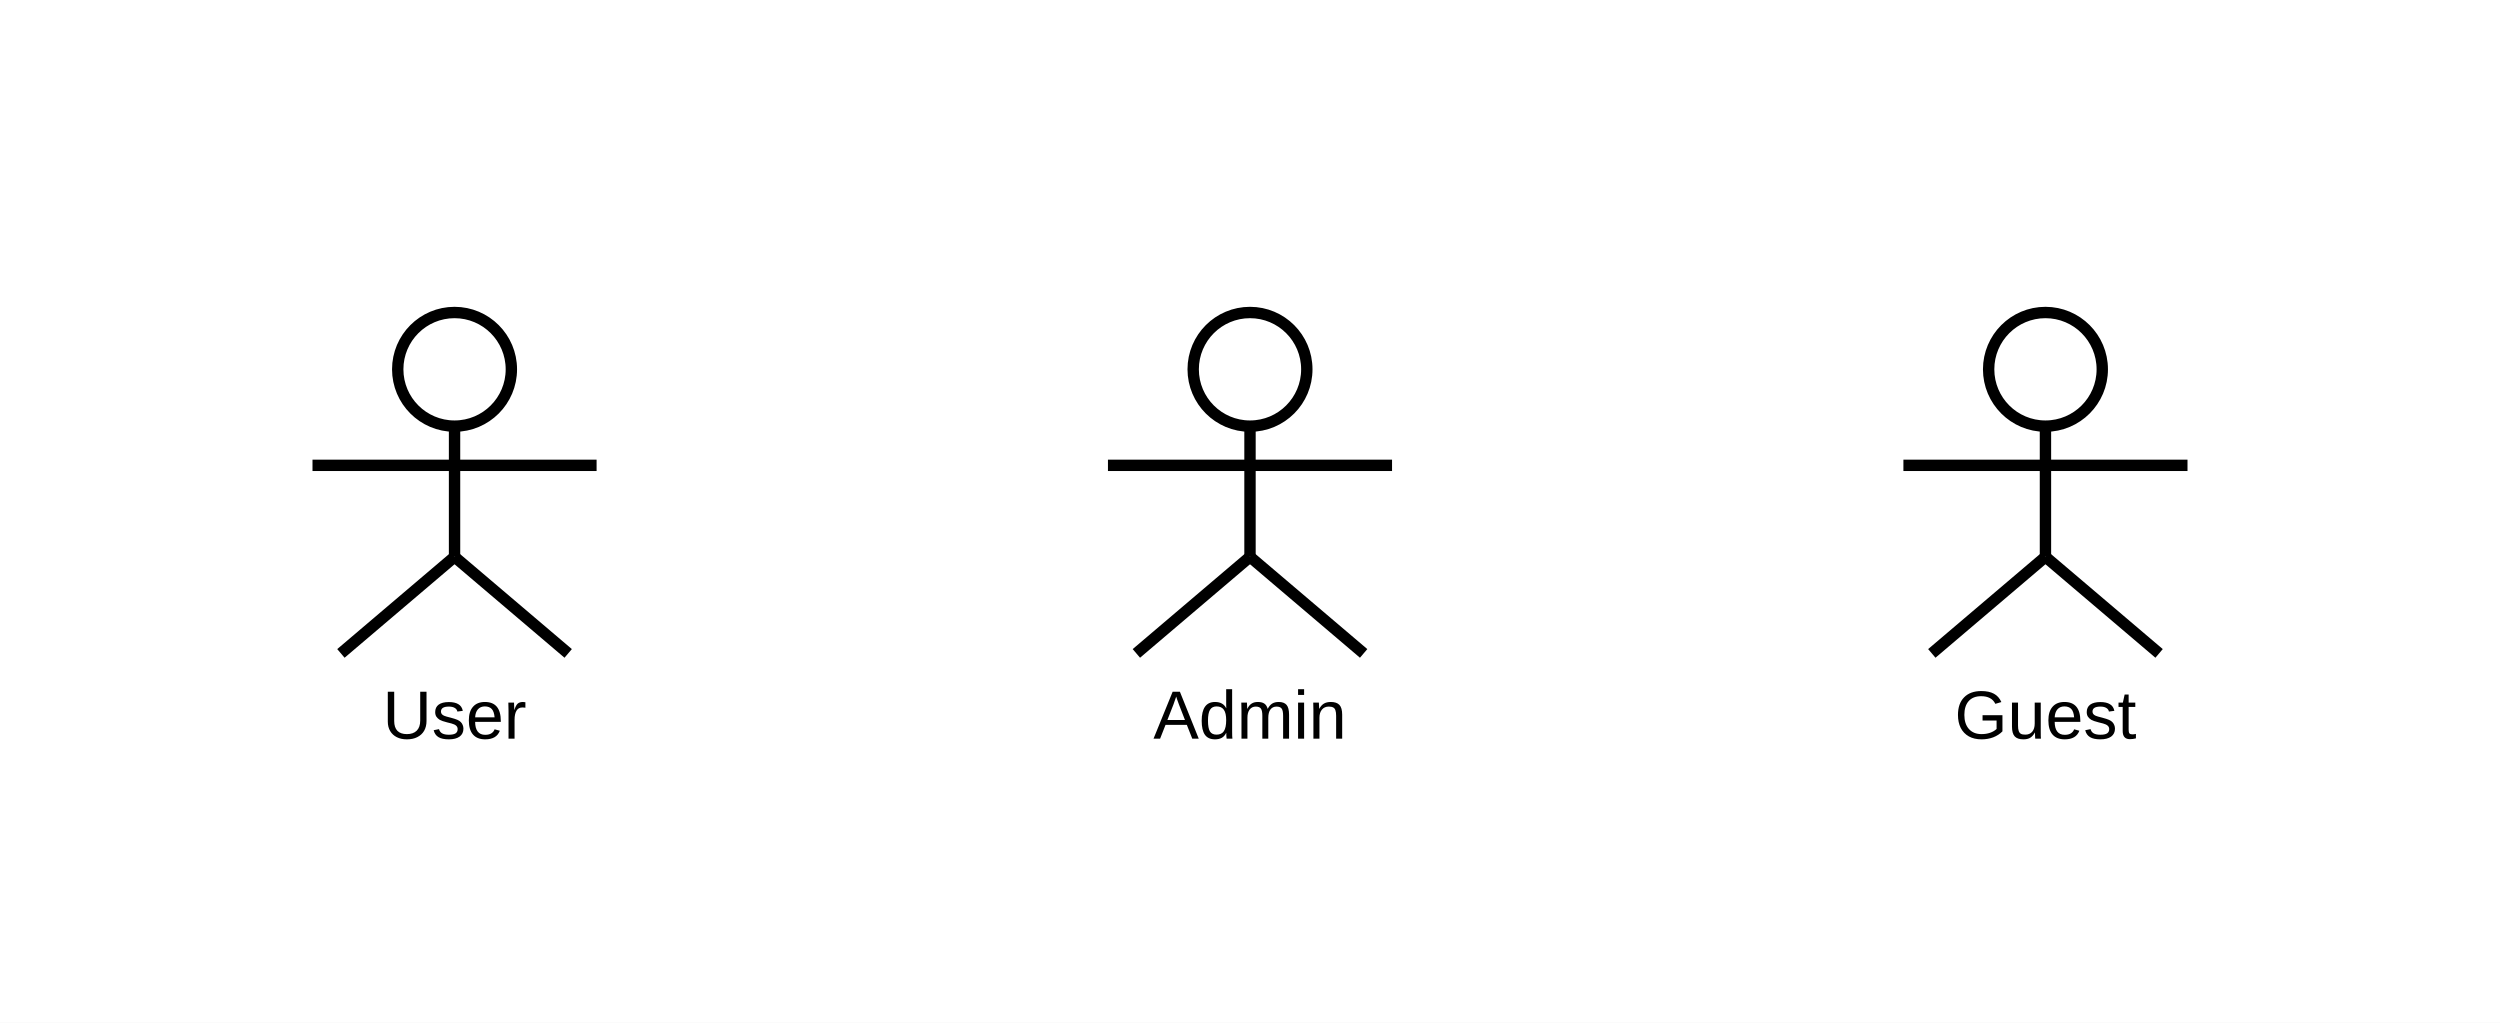
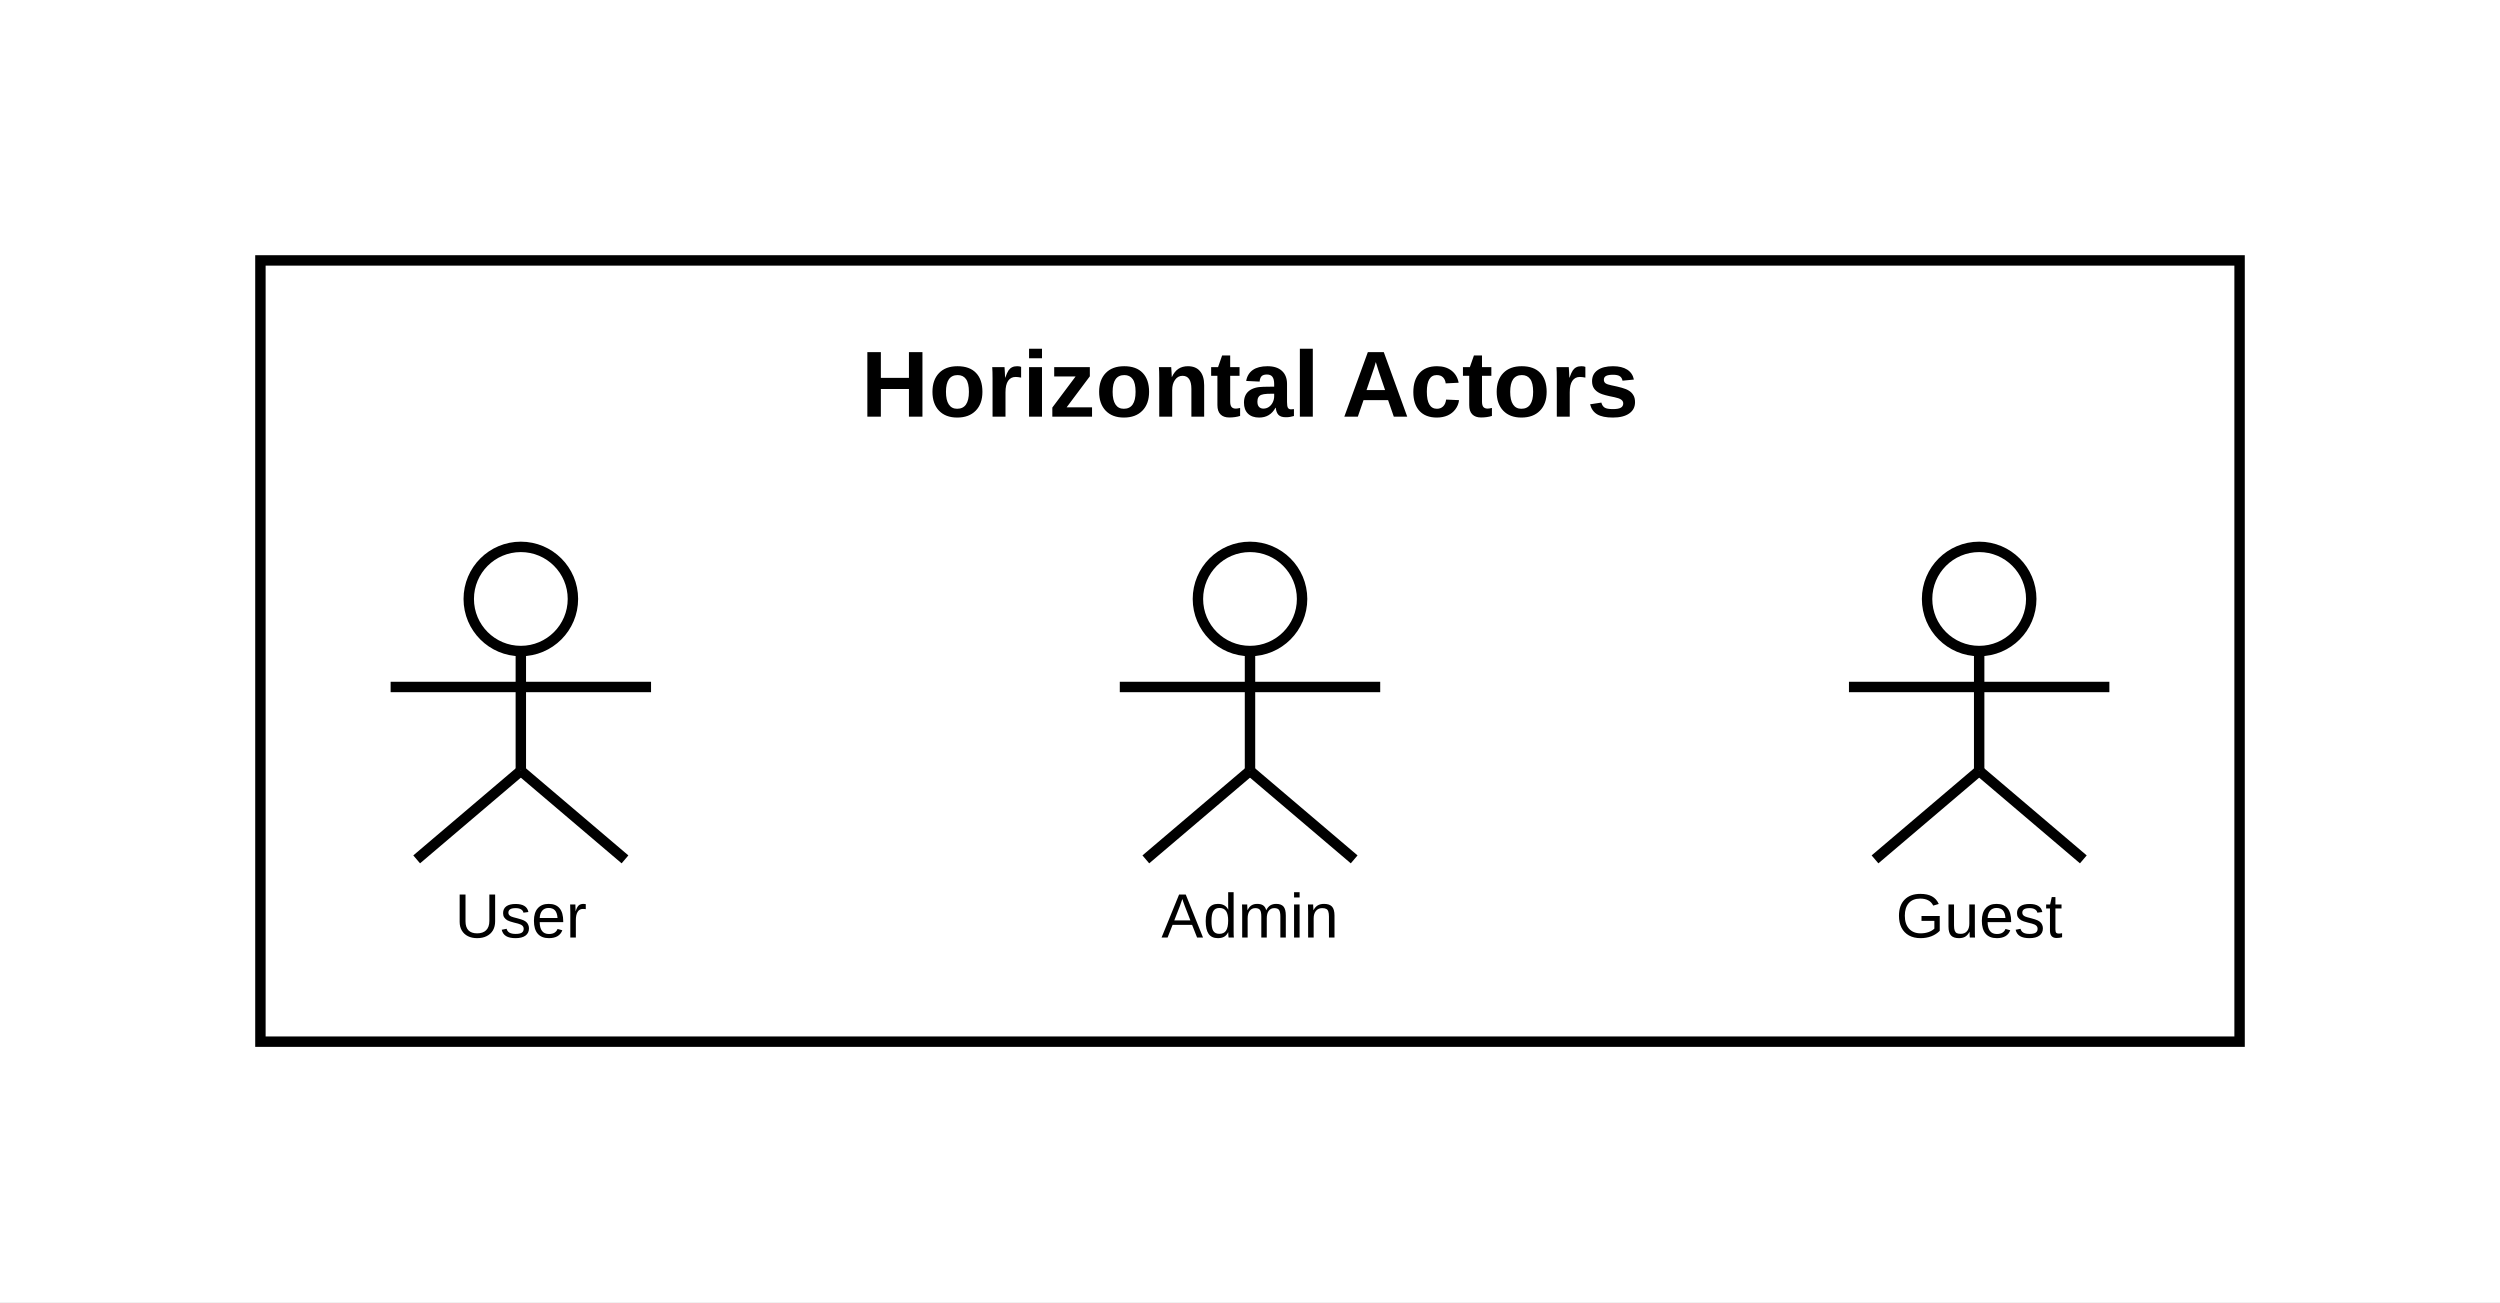
- <svg xmlns="http://www.w3.org/2000/svg" width="440" height="180" viewBox="0 0 440 180">
+ <svg xmlns="http://www.w3.org/2000/svg" width="480" height="250" viewBox="0 0 480 250">
  <rect width="100%" height="100%" fill="white" />
+   <g id="__diagram__">
+     <rect x="50" y="50" width="380" height="150" fill="white" stroke="black" stroke-width="2" />
+     <text x="240" y="80" text-anchor="middle" font-size="18" font-weight="bold" font-family="Arial" fill="black">
+           Horizontal Actors
+         </text>
+   </g>
  <g id="actor_0">
-     <circle cx="80" cy="65" r="10" fill="none" stroke="black" stroke-width="2" />
-     <line x1="80" y1="75" x2="80" y2="98" stroke="black" stroke-width="2" />
-     <line x1="55" y1="81.9" x2="105" y2="81.9" stroke="black" stroke-width="2" />
-     <line x1="80" y1="98" x2="60" y2="115" stroke="black" stroke-width="2" />
-     <line x1="80" y1="98" x2="100" y2="115" stroke="black" stroke-width="2" />
-     <text x="80" y="130" text-anchor="middle" font-size="12" font-family="Arial" fill="black">
+     <circle cx="100" cy="115" r="10" fill="none" stroke="black" stroke-width="2" />
+     <line x1="100" y1="125" x2="100" y2="148" stroke="black" stroke-width="2" />
+     <line x1="75" y1="131.9" x2="125" y2="131.9" stroke="black" stroke-width="2" />
+     <line x1="100" y1="148" x2="80" y2="165" stroke="black" stroke-width="2" />
+     <line x1="100" y1="148" x2="120" y2="165" stroke="black" stroke-width="2" />
+     <text x="100" y="180" text-anchor="middle" font-size="12" font-family="Arial" fill="black">
          User
        </text>
  </g>
  <g id="actor_1">
-     <circle cx="220" cy="65" r="10" fill="none" stroke="black" stroke-width="2" />
-     <line x1="220" y1="75" x2="220" y2="98" stroke="black" stroke-width="2" />
-     <line x1="195" y1="81.9" x2="245" y2="81.9" stroke="black" stroke-width="2" />
-     <line x1="220" y1="98" x2="200" y2="115" stroke="black" stroke-width="2" />
-     <line x1="220" y1="98" x2="240" y2="115" stroke="black" stroke-width="2" />
-     <text x="220" y="130" text-anchor="middle" font-size="12" font-family="Arial" fill="black">
+     <circle cx="240" cy="115" r="10" fill="none" stroke="black" stroke-width="2" />
+     <line x1="240" y1="125" x2="240" y2="148" stroke="black" stroke-width="2" />
+     <line x1="215" y1="131.9" x2="265" y2="131.9" stroke="black" stroke-width="2" />
+     <line x1="240" y1="148" x2="220" y2="165" stroke="black" stroke-width="2" />
+     <line x1="240" y1="148" x2="260" y2="165" stroke="black" stroke-width="2" />
+     <text x="240" y="180" text-anchor="middle" font-size="12" font-family="Arial" fill="black">
          Admin
        </text>
  </g>
  <g id="actor_2">
-     <circle cx="360" cy="65" r="10" fill="none" stroke="black" stroke-width="2" />
-     <line x1="360" y1="75" x2="360" y2="98" stroke="black" stroke-width="2" />
-     <line x1="335" y1="81.9" x2="385" y2="81.9" stroke="black" stroke-width="2" />
-     <line x1="360" y1="98" x2="340" y2="115" stroke="black" stroke-width="2" />
-     <line x1="360" y1="98" x2="380" y2="115" stroke="black" stroke-width="2" />
-     <text x="360" y="130" text-anchor="middle" font-size="12" font-family="Arial" fill="black">
+     <circle cx="380" cy="115" r="10" fill="none" stroke="black" stroke-width="2" />
+     <line x1="380" y1="125" x2="380" y2="148" stroke="black" stroke-width="2" />
+     <line x1="355" y1="131.9" x2="405" y2="131.9" stroke="black" stroke-width="2" />
+     <line x1="380" y1="148" x2="360" y2="165" stroke="black" stroke-width="2" />
+     <line x1="380" y1="148" x2="400" y2="165" stroke="black" stroke-width="2" />
+     <text x="380" y="180" text-anchor="middle" font-size="12" font-family="Arial" fill="black">
          Guest
        </text>
  </g>
</svg>
